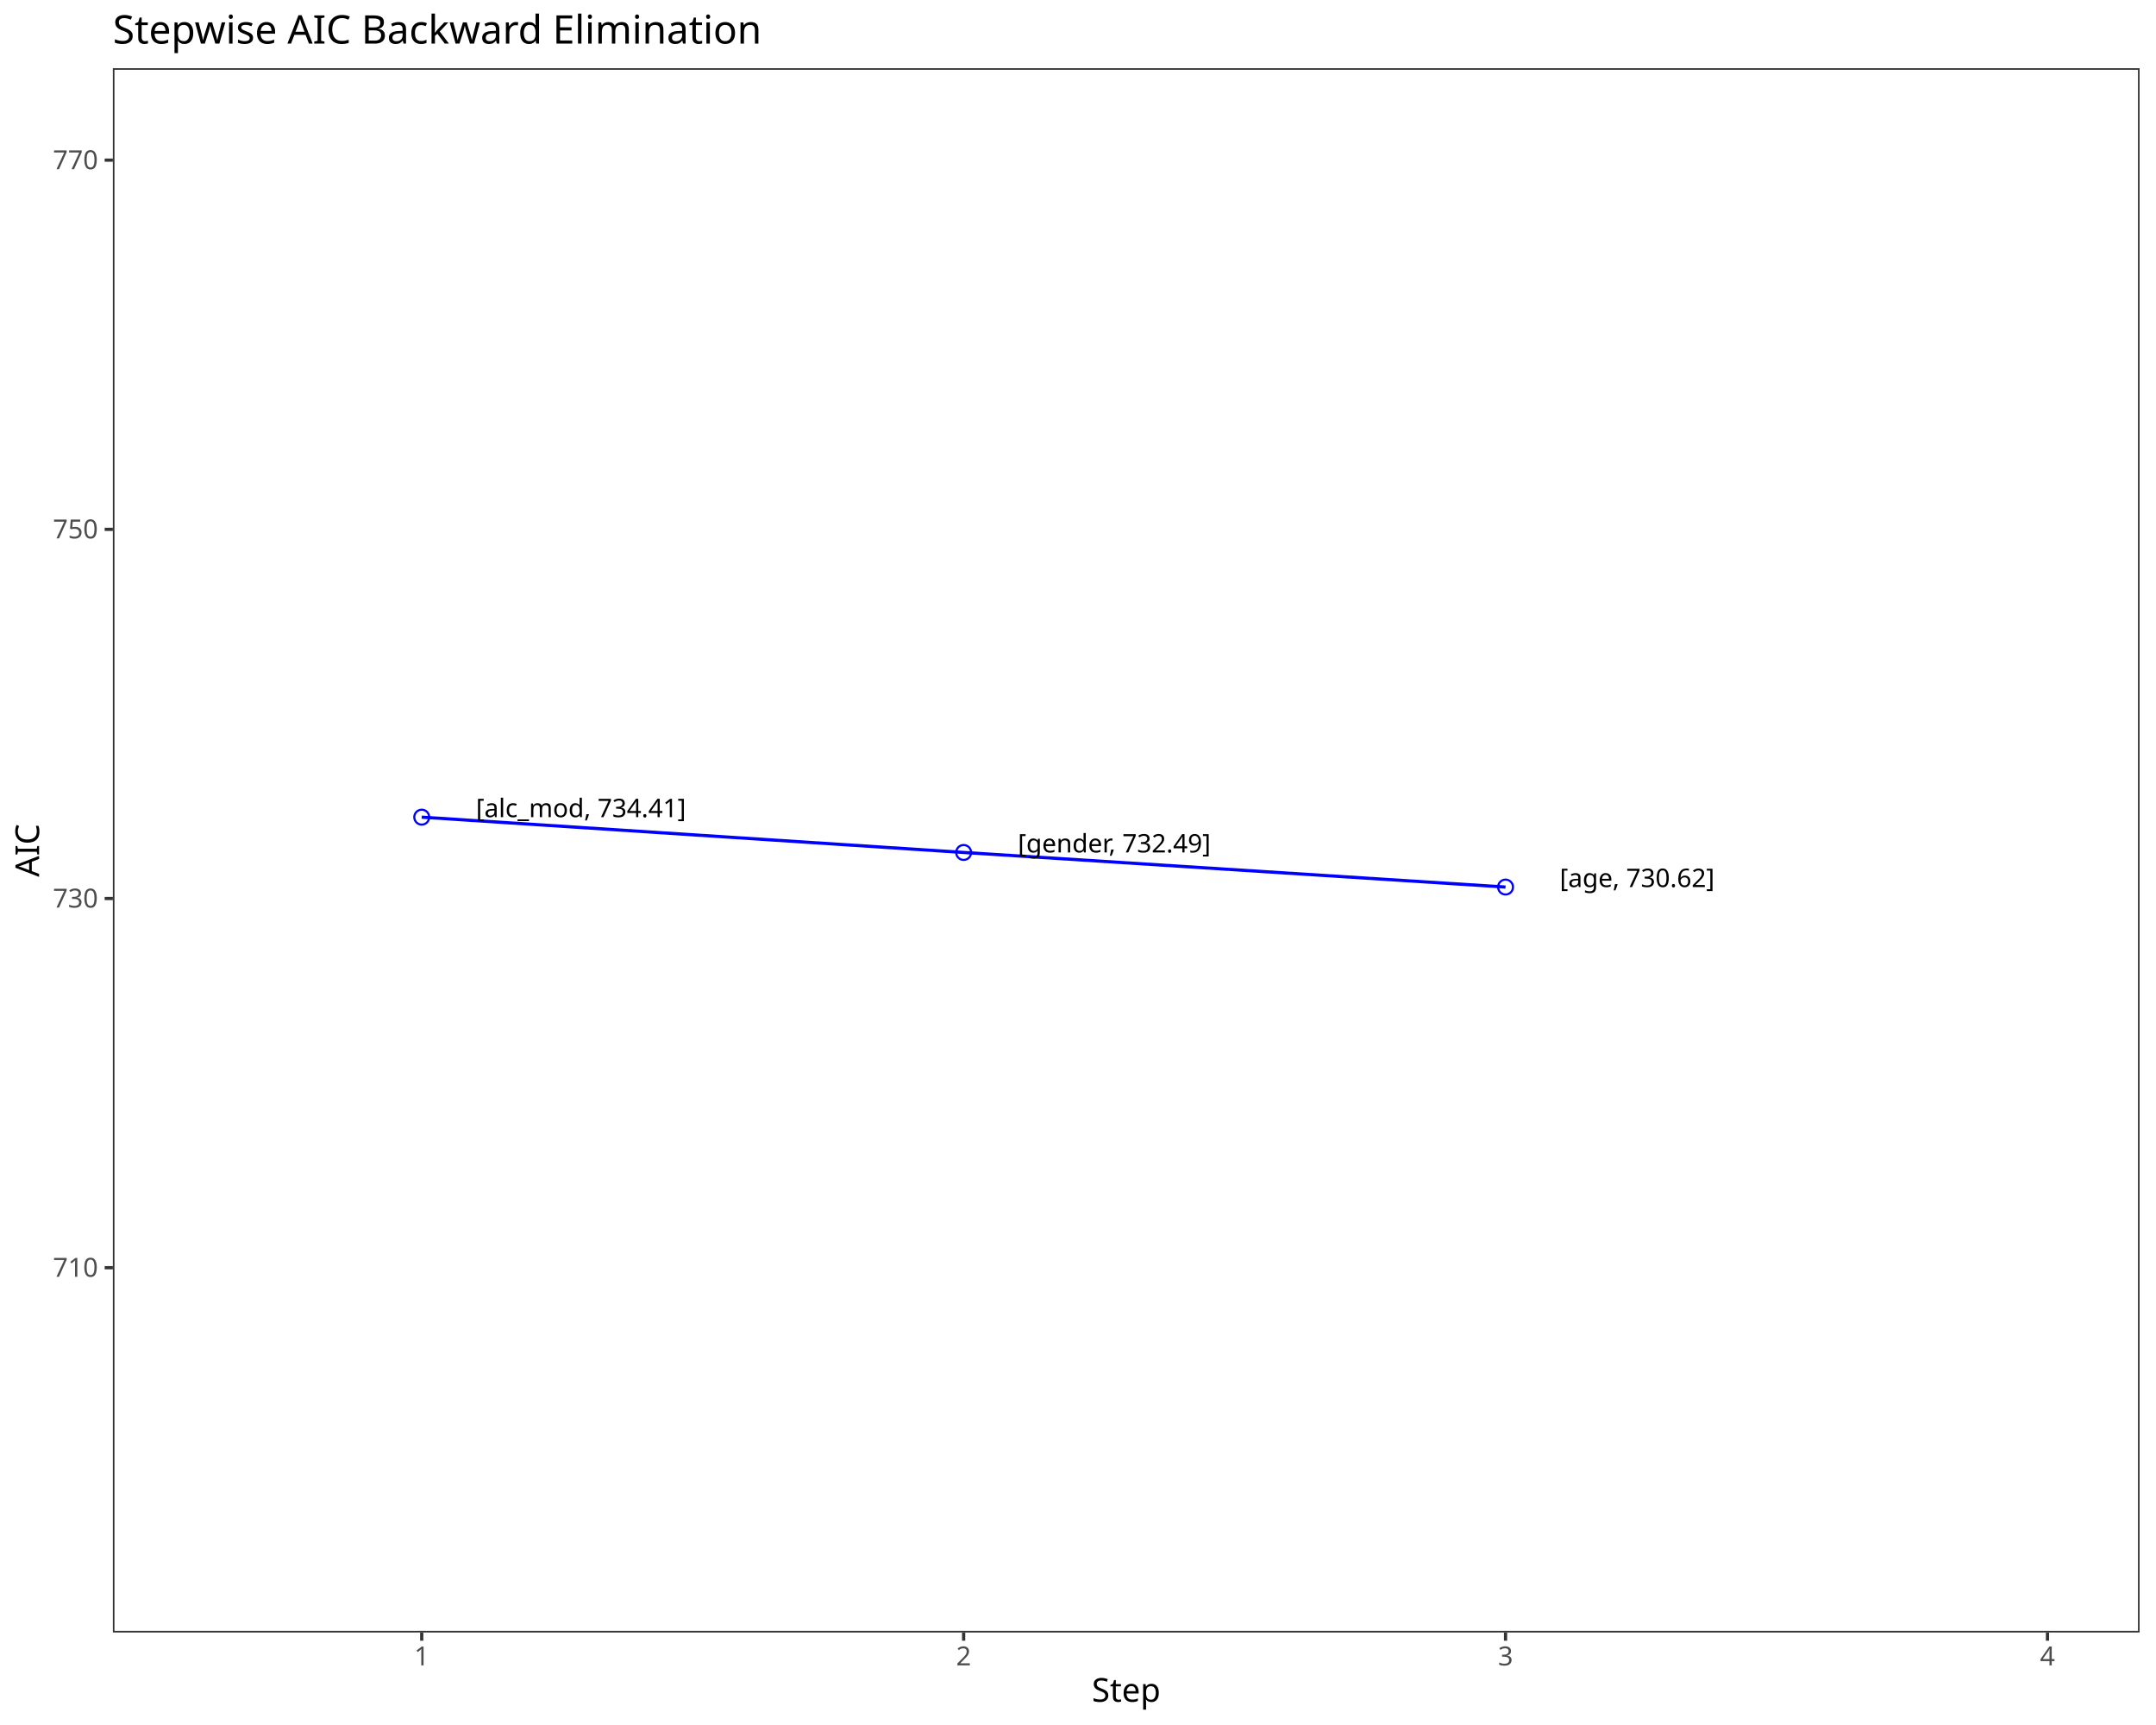
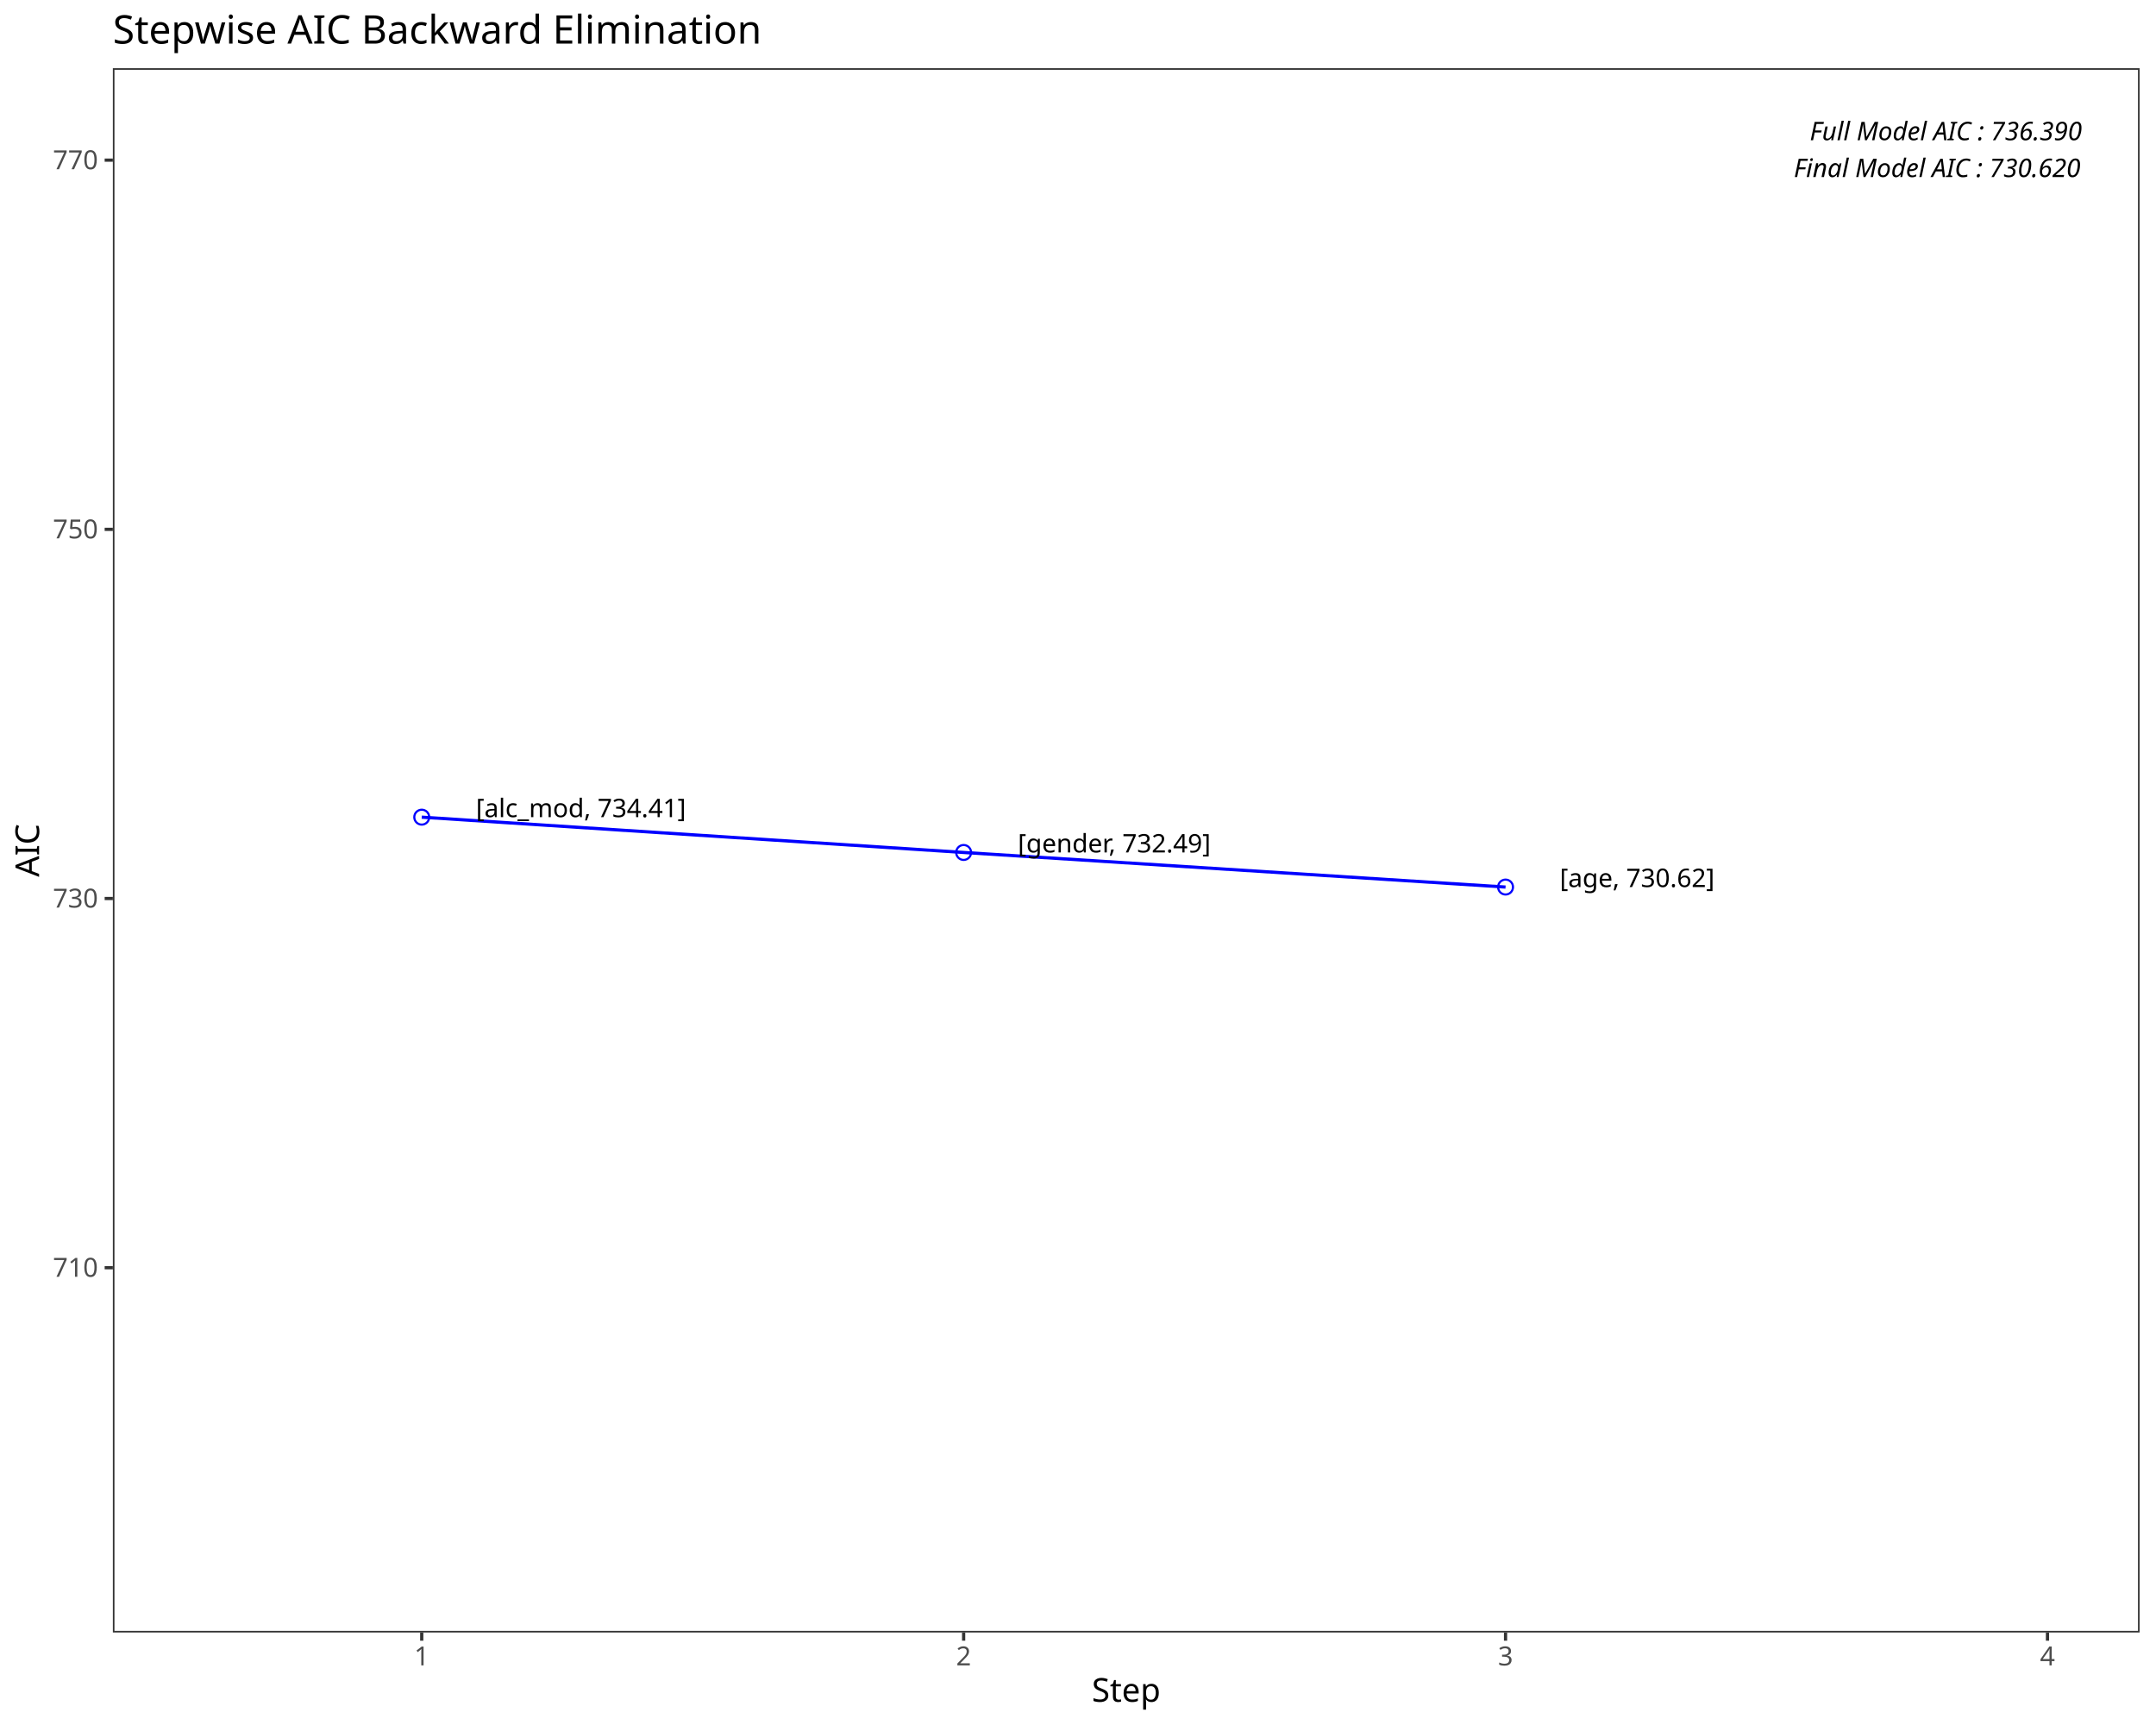
<svg xmlns="http://www.w3.org/2000/svg" class="svglite" data-engine-version="2.0" width="720.00pt" height="576.00pt" viewBox="0 0 720.00 576.00">
  <defs>
    <style type="text/css">
    .svglite line, .svglite polyline, .svglite polygon, .svglite path, .svglite rect, .svglite circle {
      fill: none;
      stroke: #000000;
      stroke-linecap: round;
      stroke-linejoin: round;
      stroke-miterlimit: 10.00;
    }
  </style>
  </defs>
  <rect width="100%" height="100%" style="stroke: none; fill: #FFFFFF;" />
  <defs>
    <clipPath id="cpMC4wMHw3MjAuMDB8MC4wMHw1NzYuMDA=">
      <rect x="0.00" y="0.00" width="720.00" height="576.00" />
    </clipPath>
  </defs>
  <g clip-path="url(#cpMC4wMHw3MjAuMDB8MC4wMHw1NzYuMDA=)">
    <rect x="0.00" y="0.00" width="720.00" height="576.00" style="stroke-width: 1.07; stroke: #FFFFFF; fill: #FFFFFF;" />
  </g>
  <defs>
    <clipPath id="cpMzcuNjl8NzE0LjUyfDIyLjc4fDU0NS4xMQ==">
      <rect x="37.69" y="22.78" width="676.83" height="522.33" />
    </clipPath>
  </defs>
  <g clip-path="url(#cpMzcuNjl8NzE0LjUyfDIyLjc4fDU0NS4xMQ==)">
    <rect x="37.69" y="22.78" width="676.83" height="522.33" style="stroke-width: 1.07; stroke: none; fill: #FFFFFF;" />
    <polyline points="140.84,272.86 321.81,284.65 502.78,296.20 " style="stroke-width: 1.07; stroke: #0000FF; stroke-linecap: butt;" />
    <circle cx="140.84" cy="272.86" r="2.49" style="stroke-width: 0.71; stroke: #0000FF;" />
    <circle cx="321.81" cy="284.65" r="2.49" style="stroke-width: 0.71; stroke: #0000FF;" />
    <circle cx="502.78" cy="296.20" r="2.49" style="stroke-width: 0.71; stroke: #0000FF;" />
    <text x="158.94" y="272.86" style="font-size: 8.54px; font-family: sans;" textLength="67.86px" lengthAdjust="spacingAndGlyphs">[alc_mod, 734.41]</text>
    <text x="339.91" y="284.65" style="font-size: 8.54px; font-family: sans;" textLength="62.17px" lengthAdjust="spacingAndGlyphs">[gender, 732.49]</text>
    <text x="520.88" y="296.20" style="font-size: 8.54px; font-family: sans;" textLength="49.84px" lengthAdjust="spacingAndGlyphs">[age, 730.62]</text>
+     <text x="695.26" y="46.82" text-anchor="end" style="font-size: 8.54px; font-style: italic; font-family: sans;" textLength="96.32px" lengthAdjust="spacingAndGlyphs">Full Model AIC  : 736.390</text>
+     <text x="694.78" y="59.12" text-anchor="end" style="font-size: 8.54px; font-style: italic; font-family: sans;" textLength="98.70px" lengthAdjust="spacingAndGlyphs">Final Model AIC : 730.620</text>
    <rect x="37.69" y="22.78" width="676.83" height="522.33" style="stroke-width: 1.07; stroke: #333333;" />
  </g>
  <g clip-path="url(#cpMC4wMHw3MjAuMDB8MC4wMHw1NzYuMDA=)">
    <text x="32.76" y="426.33" text-anchor="end" style="font-size: 8.80px; fill: #4D4D4D; font-family: sans;" textLength="14.68px" lengthAdjust="spacingAndGlyphs">710</text>
    <text x="32.76" y="303.05" text-anchor="end" style="font-size: 8.80px; fill: #4D4D4D; font-family: sans;" textLength="14.68px" lengthAdjust="spacingAndGlyphs">730</text>
    <text x="32.76" y="179.78" text-anchor="end" style="font-size: 8.80px; fill: #4D4D4D; font-family: sans;" textLength="14.68px" lengthAdjust="spacingAndGlyphs">750</text>
    <text x="32.76" y="56.50" text-anchor="end" style="font-size: 8.80px; fill: #4D4D4D; font-family: sans;" textLength="14.68px" lengthAdjust="spacingAndGlyphs">770</text>
    <polyline points="34.95,423.30 37.69,423.30 " style="stroke-width: 1.07; stroke: #333333; stroke-linecap: butt;" />
    <polyline points="34.95,300.02 37.69,300.02 " style="stroke-width: 1.07; stroke: #333333; stroke-linecap: butt;" />
    <polyline points="34.95,176.75 37.69,176.75 " style="stroke-width: 1.07; stroke: #333333; stroke-linecap: butt;" />
    <polyline points="34.95,53.47 37.69,53.47 " style="stroke-width: 1.07; stroke: #333333; stroke-linecap: butt;" />
    <polyline points="140.84,547.85 140.84,545.11 " style="stroke-width: 1.07; stroke: #333333; stroke-linecap: butt;" />
    <polyline points="321.81,547.85 321.81,545.11 " style="stroke-width: 1.07; stroke: #333333; stroke-linecap: butt;" />
    <polyline points="502.78,547.85 502.78,545.11 " style="stroke-width: 1.07; stroke: #333333; stroke-linecap: butt;" />
    <polyline points="683.76,547.85 683.76,545.11 " style="stroke-width: 1.07; stroke: #333333; stroke-linecap: butt;" />
    <text x="140.84" y="556.10" text-anchor="middle" style="font-size: 8.80px; fill: #4D4D4D; font-family: sans;" textLength="4.89px" lengthAdjust="spacingAndGlyphs">1</text>
    <text x="321.81" y="556.10" text-anchor="middle" style="font-size: 8.80px; fill: #4D4D4D; font-family: sans;" textLength="4.89px" lengthAdjust="spacingAndGlyphs">2</text>
    <text x="502.78" y="556.10" text-anchor="middle" style="font-size: 8.80px; fill: #4D4D4D; font-family: sans;" textLength="4.89px" lengthAdjust="spacingAndGlyphs">3</text>
    <text x="683.76" y="556.10" text-anchor="middle" style="font-size: 8.80px; fill: #4D4D4D; font-family: sans;" textLength="4.89px" lengthAdjust="spacingAndGlyphs">4</text>
    <text x="376.10" y="568.24" text-anchor="middle" style="font-size: 11.00px; font-family: sans;" textLength="22.63px" lengthAdjust="spacingAndGlyphs">Step</text>
    <text transform="translate(13.05,283.95) rotate(-90)" text-anchor="middle" style="font-size: 11.00px; font-family: sans;" textLength="18.34px" lengthAdjust="spacingAndGlyphs">AIC</text>
    <text x="37.69" y="14.56" style="font-size: 13.20px; font-family: sans;" textLength="209.12px" lengthAdjust="spacingAndGlyphs">Stepwise AIC Backward Elimination</text>
  </g>
</svg>
